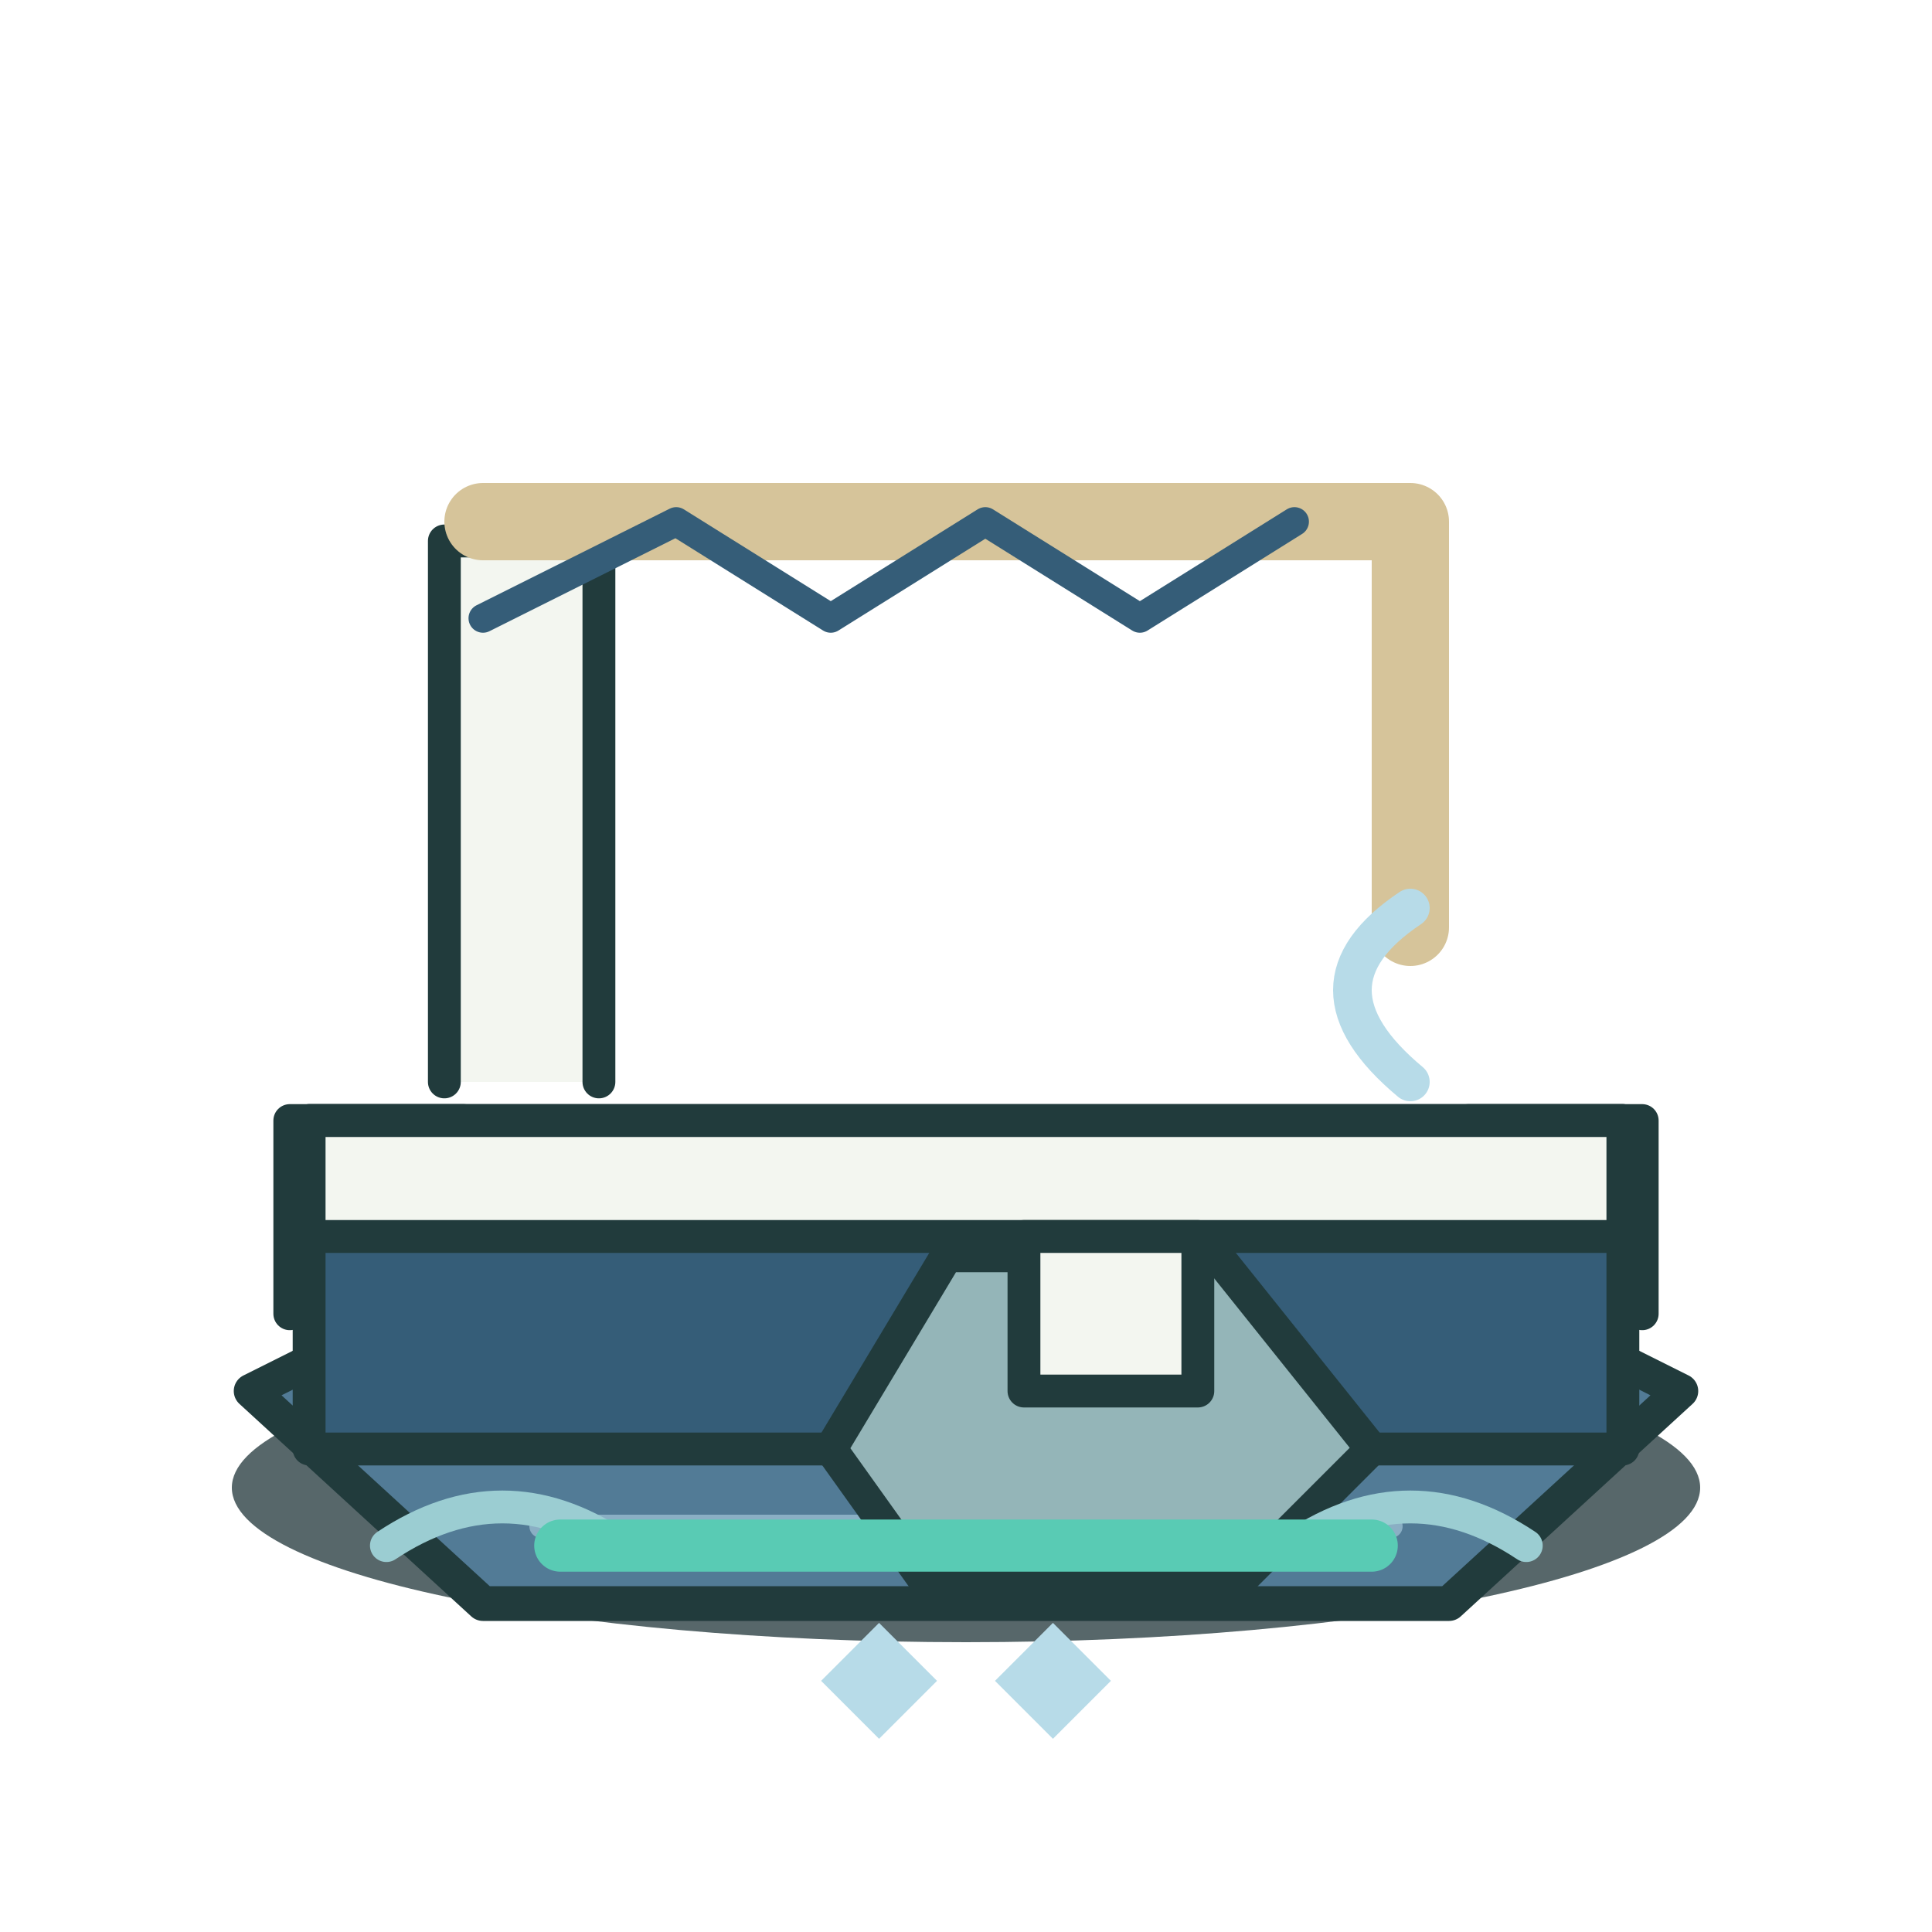
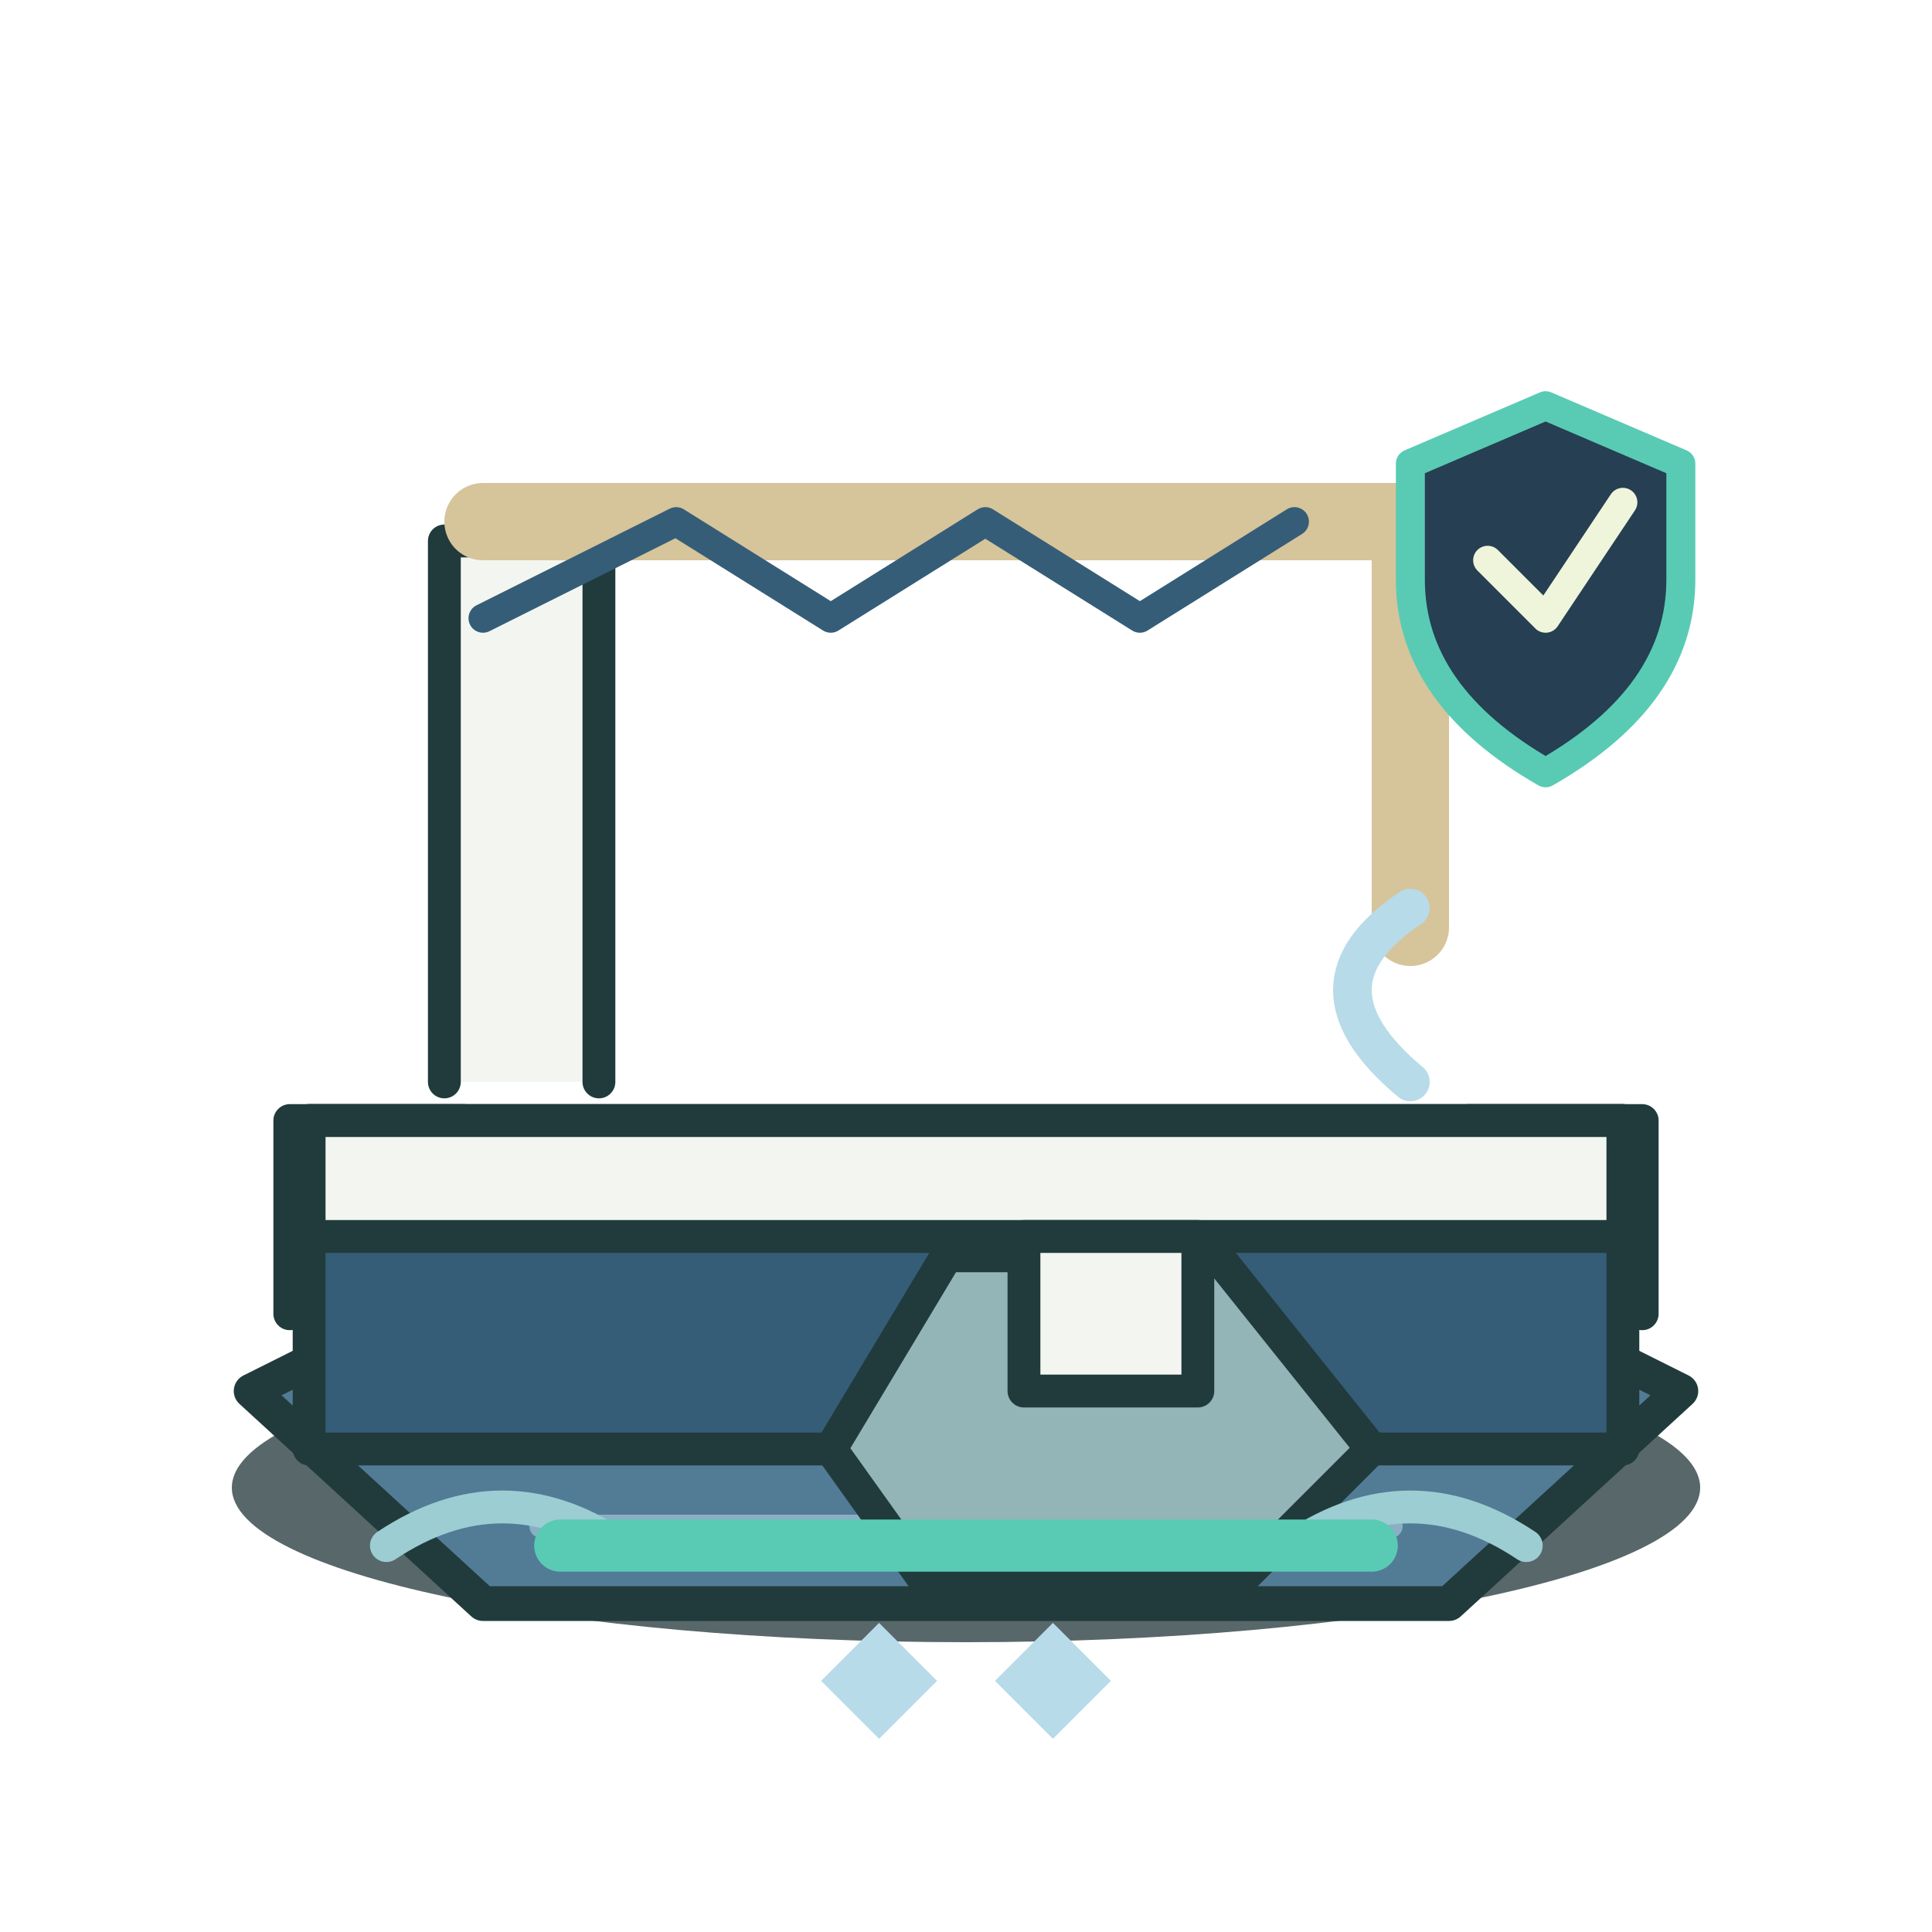
<svg xmlns="http://www.w3.org/2000/svg" viewBox="-50 -50 100 100" role="img" aria-label="军港 Lv.2">
  <g class="building-art building-port" stroke="#213b3c" stroke-width="1.7" stroke-linejoin="round" stroke-linecap="round">
    <ellipse cy="27" rx="38" ry="8" fill="#10272b" opacity=".7" stroke="none" />
    <path d="M-37 22l14-7h46l14 7-12 11h-50z" fill="#527b96" stroke="#213b3c" stroke-width="1.8" />
    <path d="M-32 24h64m-54 5h44" stroke="#b7dbe8" stroke-opacity=".55" stroke-width="1.2" />
    <path d="M-35 18V8h9v10m52 0V8h9v10" fill="#355d78" />
    <path d="M-32 11h4m28 0h4" stroke="#b7dbe8" stroke-width="2" />
    <path d="M-34 25V8h68v17z" fill="#355d78" />
    <path d="M-34 8h68v6h-68z" fill="#f3f6f0" />
    <path d="M-27 6v-28h8V6" fill="#f3f6f0" />
    <path d="M-25-23h48m0 0v21" fill="none" stroke="#d6c49a" stroke-width="4" />
    <path d="M-25-18l10-5 8 5 8-5 8 5 8-5" fill="none" stroke="#355d78" stroke-width="1.5" />
    <path d="M23-3q-6 4 0 9" fill="none" stroke="#b7dbe8" stroke-width="2" />
    <path d="M-7 25l6-10h14l8 10-7 7H-2z" fill="#94b5b8" />
    <path d="M3 14h9v8H3z" fill="#f3f6f0" />
    <path d="M-30 30q6-4 12 0m35 0q6-4 12 0" fill="none" stroke="#9bcdd2" stroke-width="1.7" />
    <path d="M-21 30h42" stroke="#59cbb4" stroke-width="2.7" />
    <path d="M-7.5 37l3-3 3 3-3 3z" fill="#b7dbe8" stroke="none" />
    <path d="M1.5 37l3-3 3 3-3 3z" fill="#b7dbe8" stroke="none" />
+     <g class="core-shield" transform="translate(30 -22)">
+       <path d="M0-7l7 3v6q0 6-7 10-7-4-7-10v-6z" fill="#263f52" stroke="#59cbb4" stroke-width="1.5" />
+       <path d="M-3 1l3 3 4-6" fill="none" stroke="#eef5db" stroke-width="1.5" />
+     </g>
  </g>
</svg>
